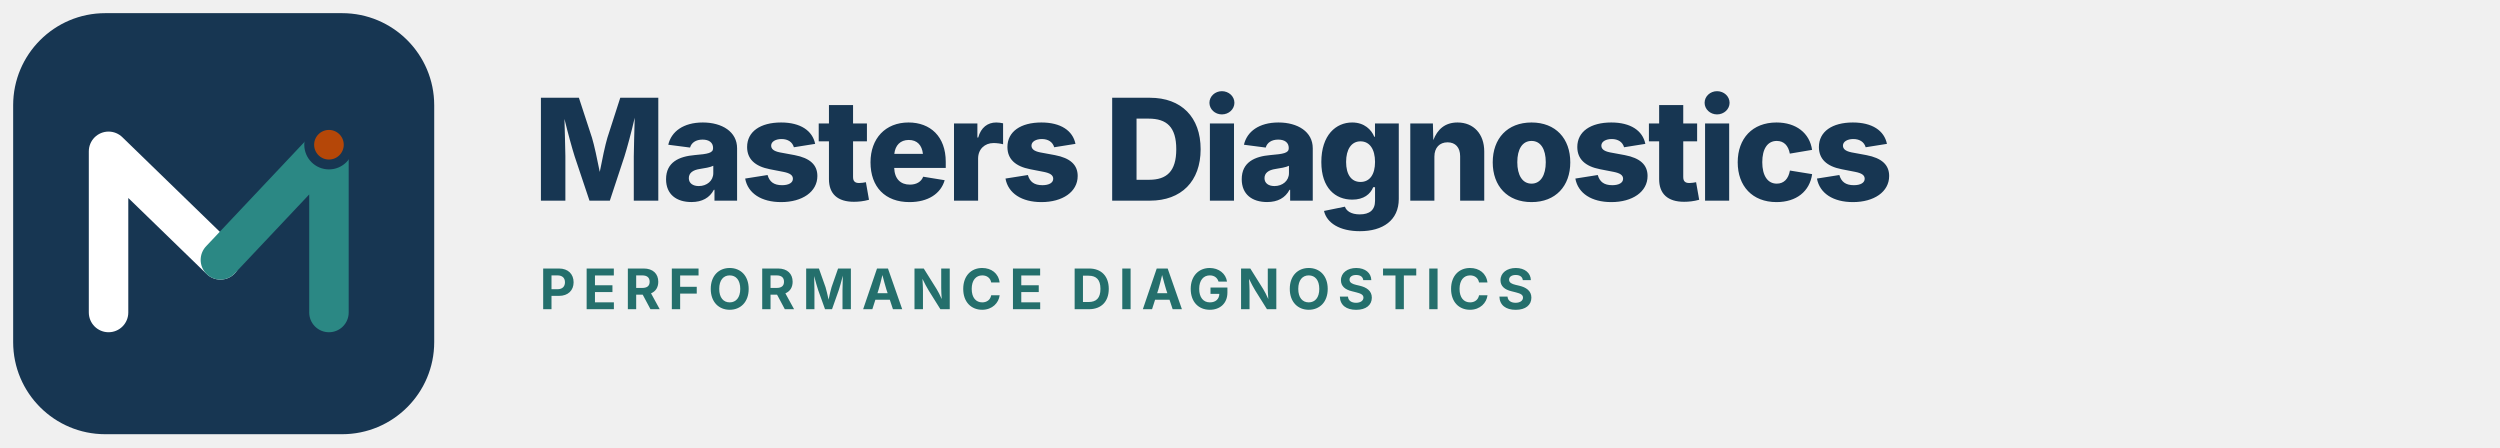
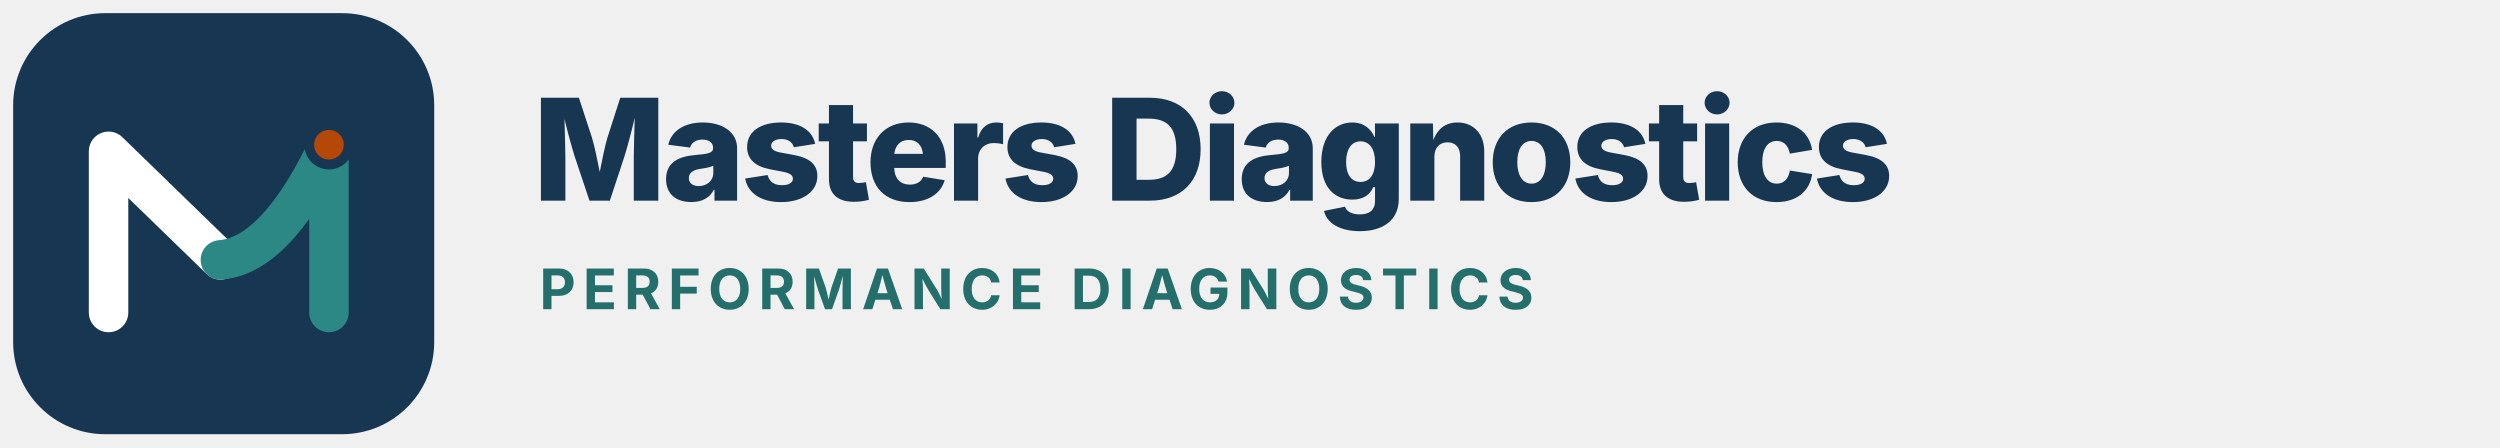
<svg xmlns="http://www.w3.org/2000/svg" viewBox="0 0 760 136" role="img" aria-labelledby="title desc">
  <g transform="translate(4 4)">
    <rect width="128" height="128" rx="28" fill="#173652" />
    <path d="M29 91V42L63 75" fill="none" stroke="#FFFFFF" stroke-width="12" stroke-linecap="round" stroke-linejoin="round" />
-     <path d="M63 75L96 40V91" fill="none" stroke="#2B8884" stroke-width="12" stroke-linecap="round" stroke-linejoin="round" />
+     <path d="M63 75C76 74 87 59 96 40V91" fill="none" stroke="#2B8884" stroke-width="12" stroke-linecap="round" stroke-linejoin="round" />
    <circle cx="96" cy="40" r="6" fill="#B54708" stroke="#173652" stroke-width="3" />
  </g>
  <text x="162" y="61" fill="#173652" font-family="Inter, ui-sans-serif, system-ui, -apple-system, BlinkMacSystemFont, Segoe UI, sans-serif" font-size="43" font-weight="800" letter-spacing="-1.35">Masters Diagnostics</text>
  <text x="164" y="94" fill="#246F6C" font-family="Inter, ui-sans-serif, system-ui, -apple-system, BlinkMacSystemFont, Segoe UI, sans-serif" font-size="17" font-weight="750" letter-spacing="2.2">PERFORMANCE DIAGNOSTICS</text>
</svg>
